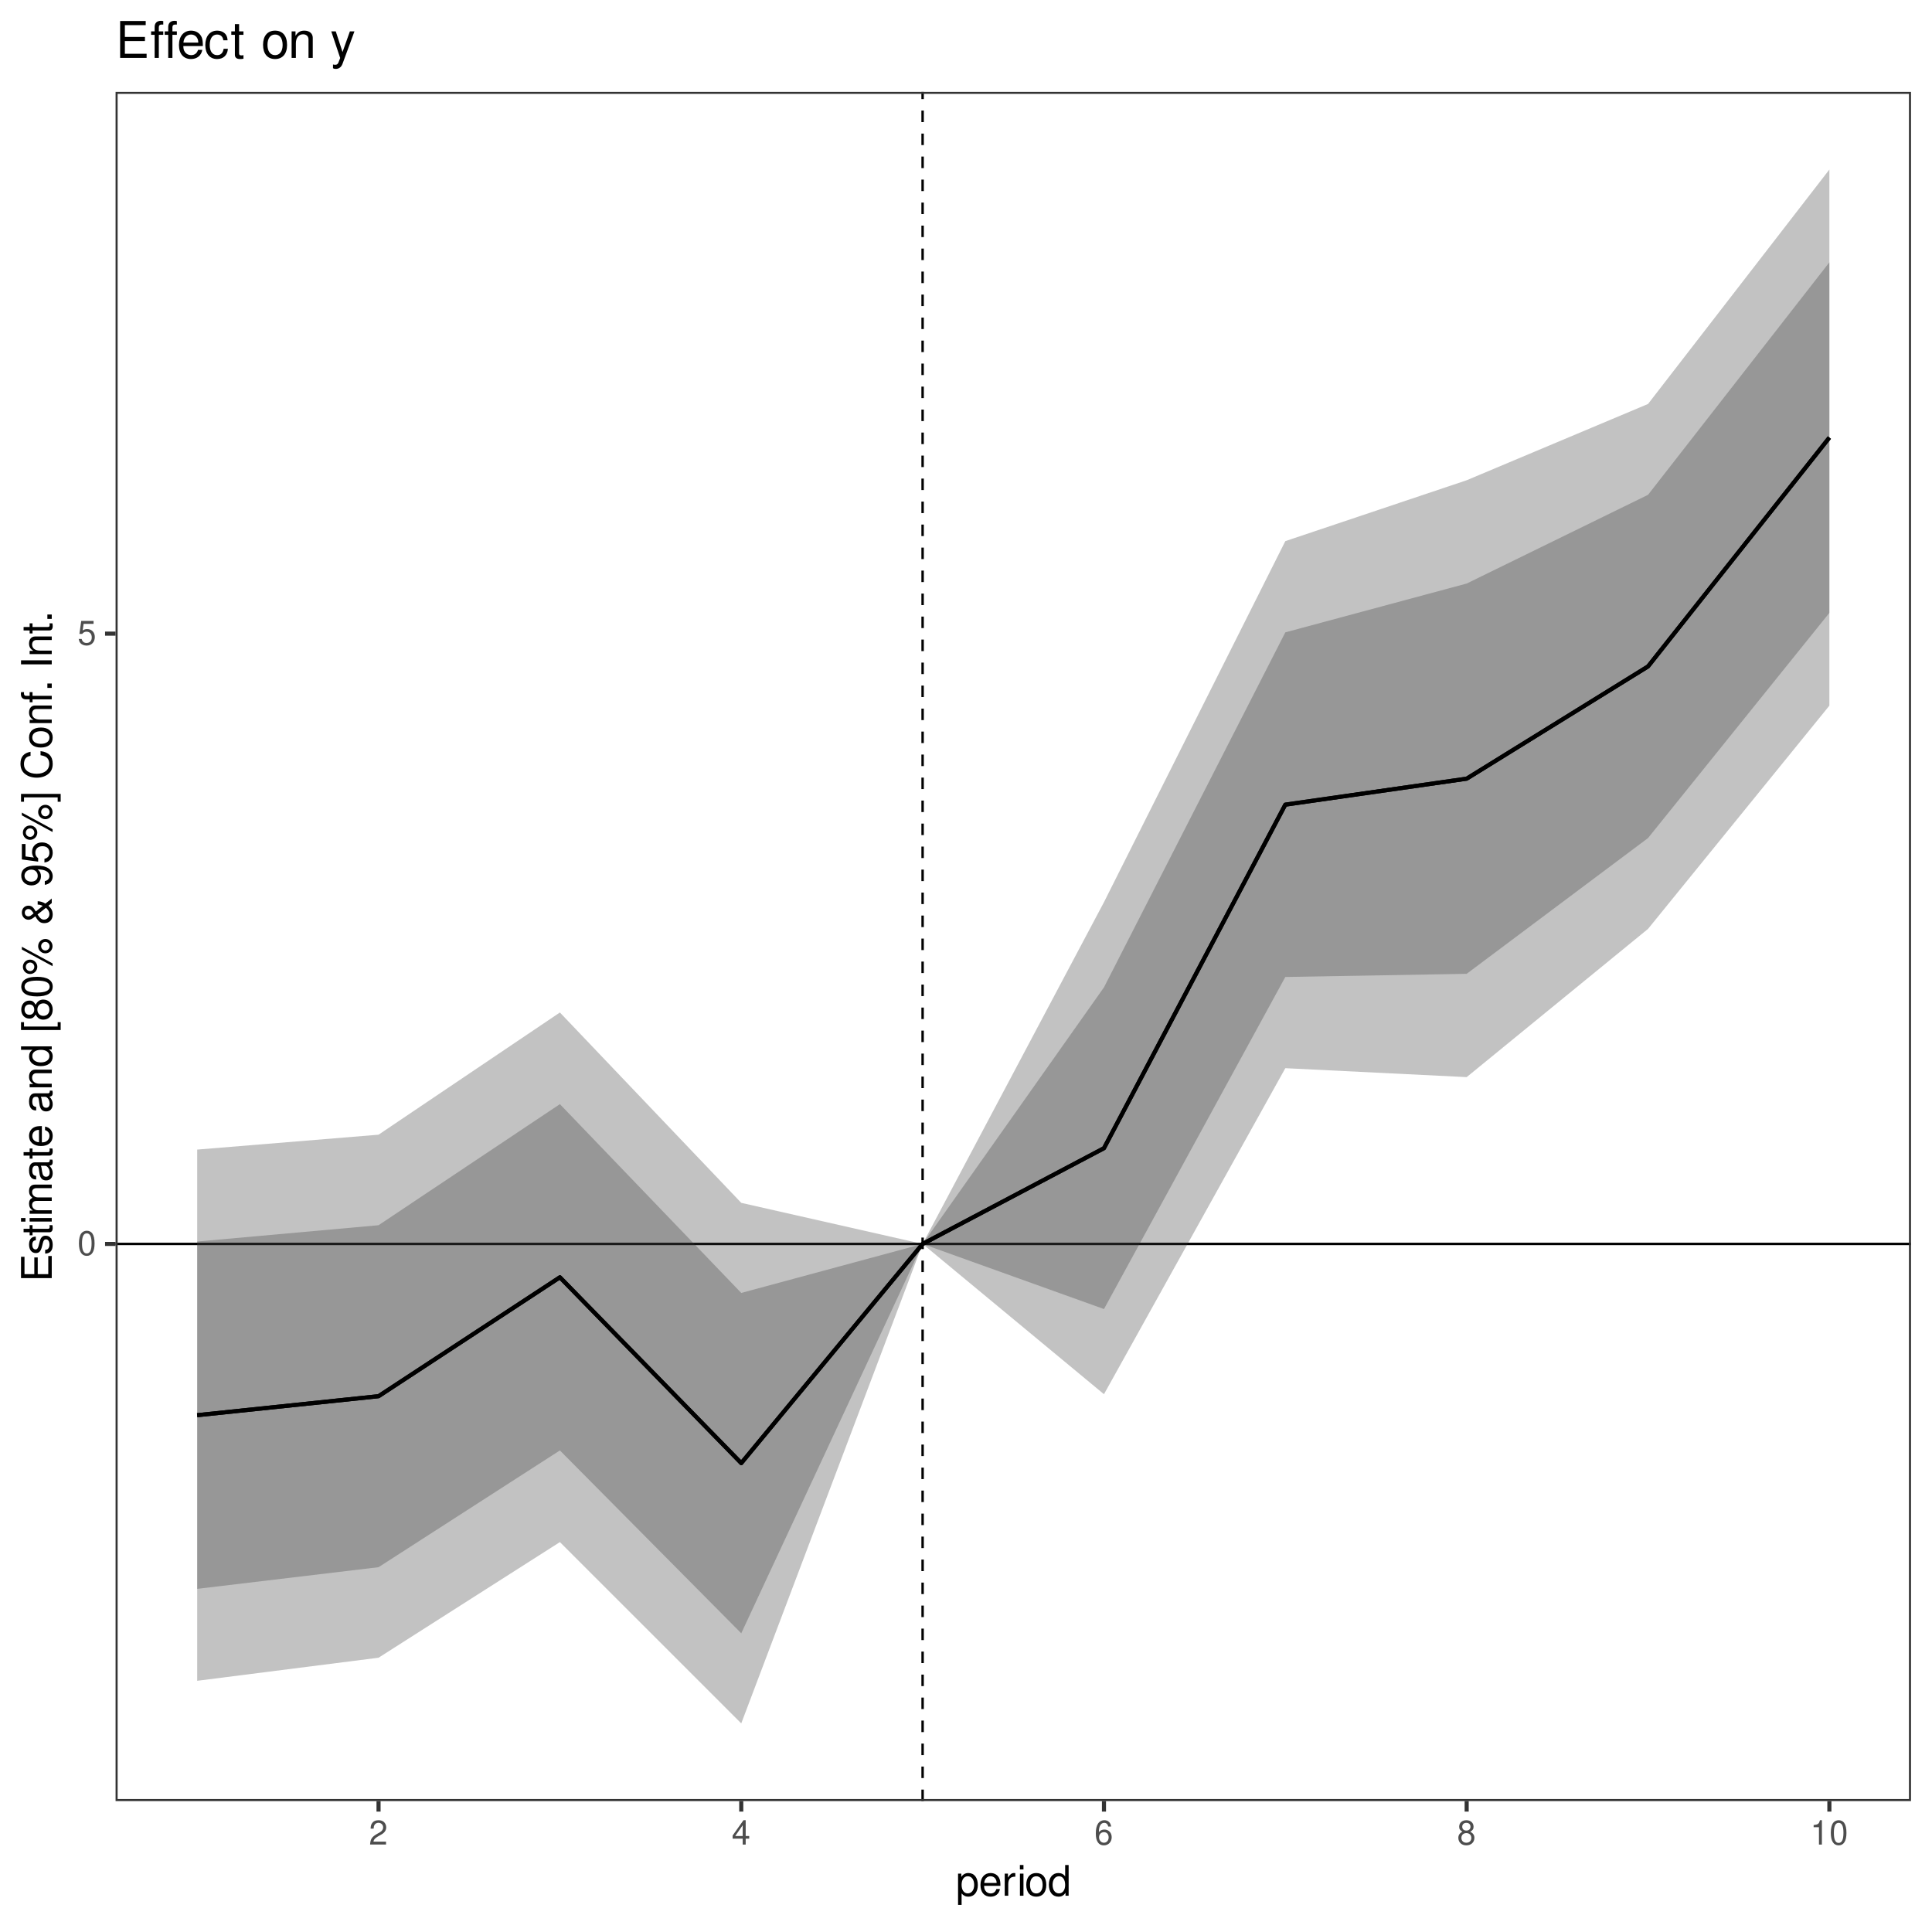
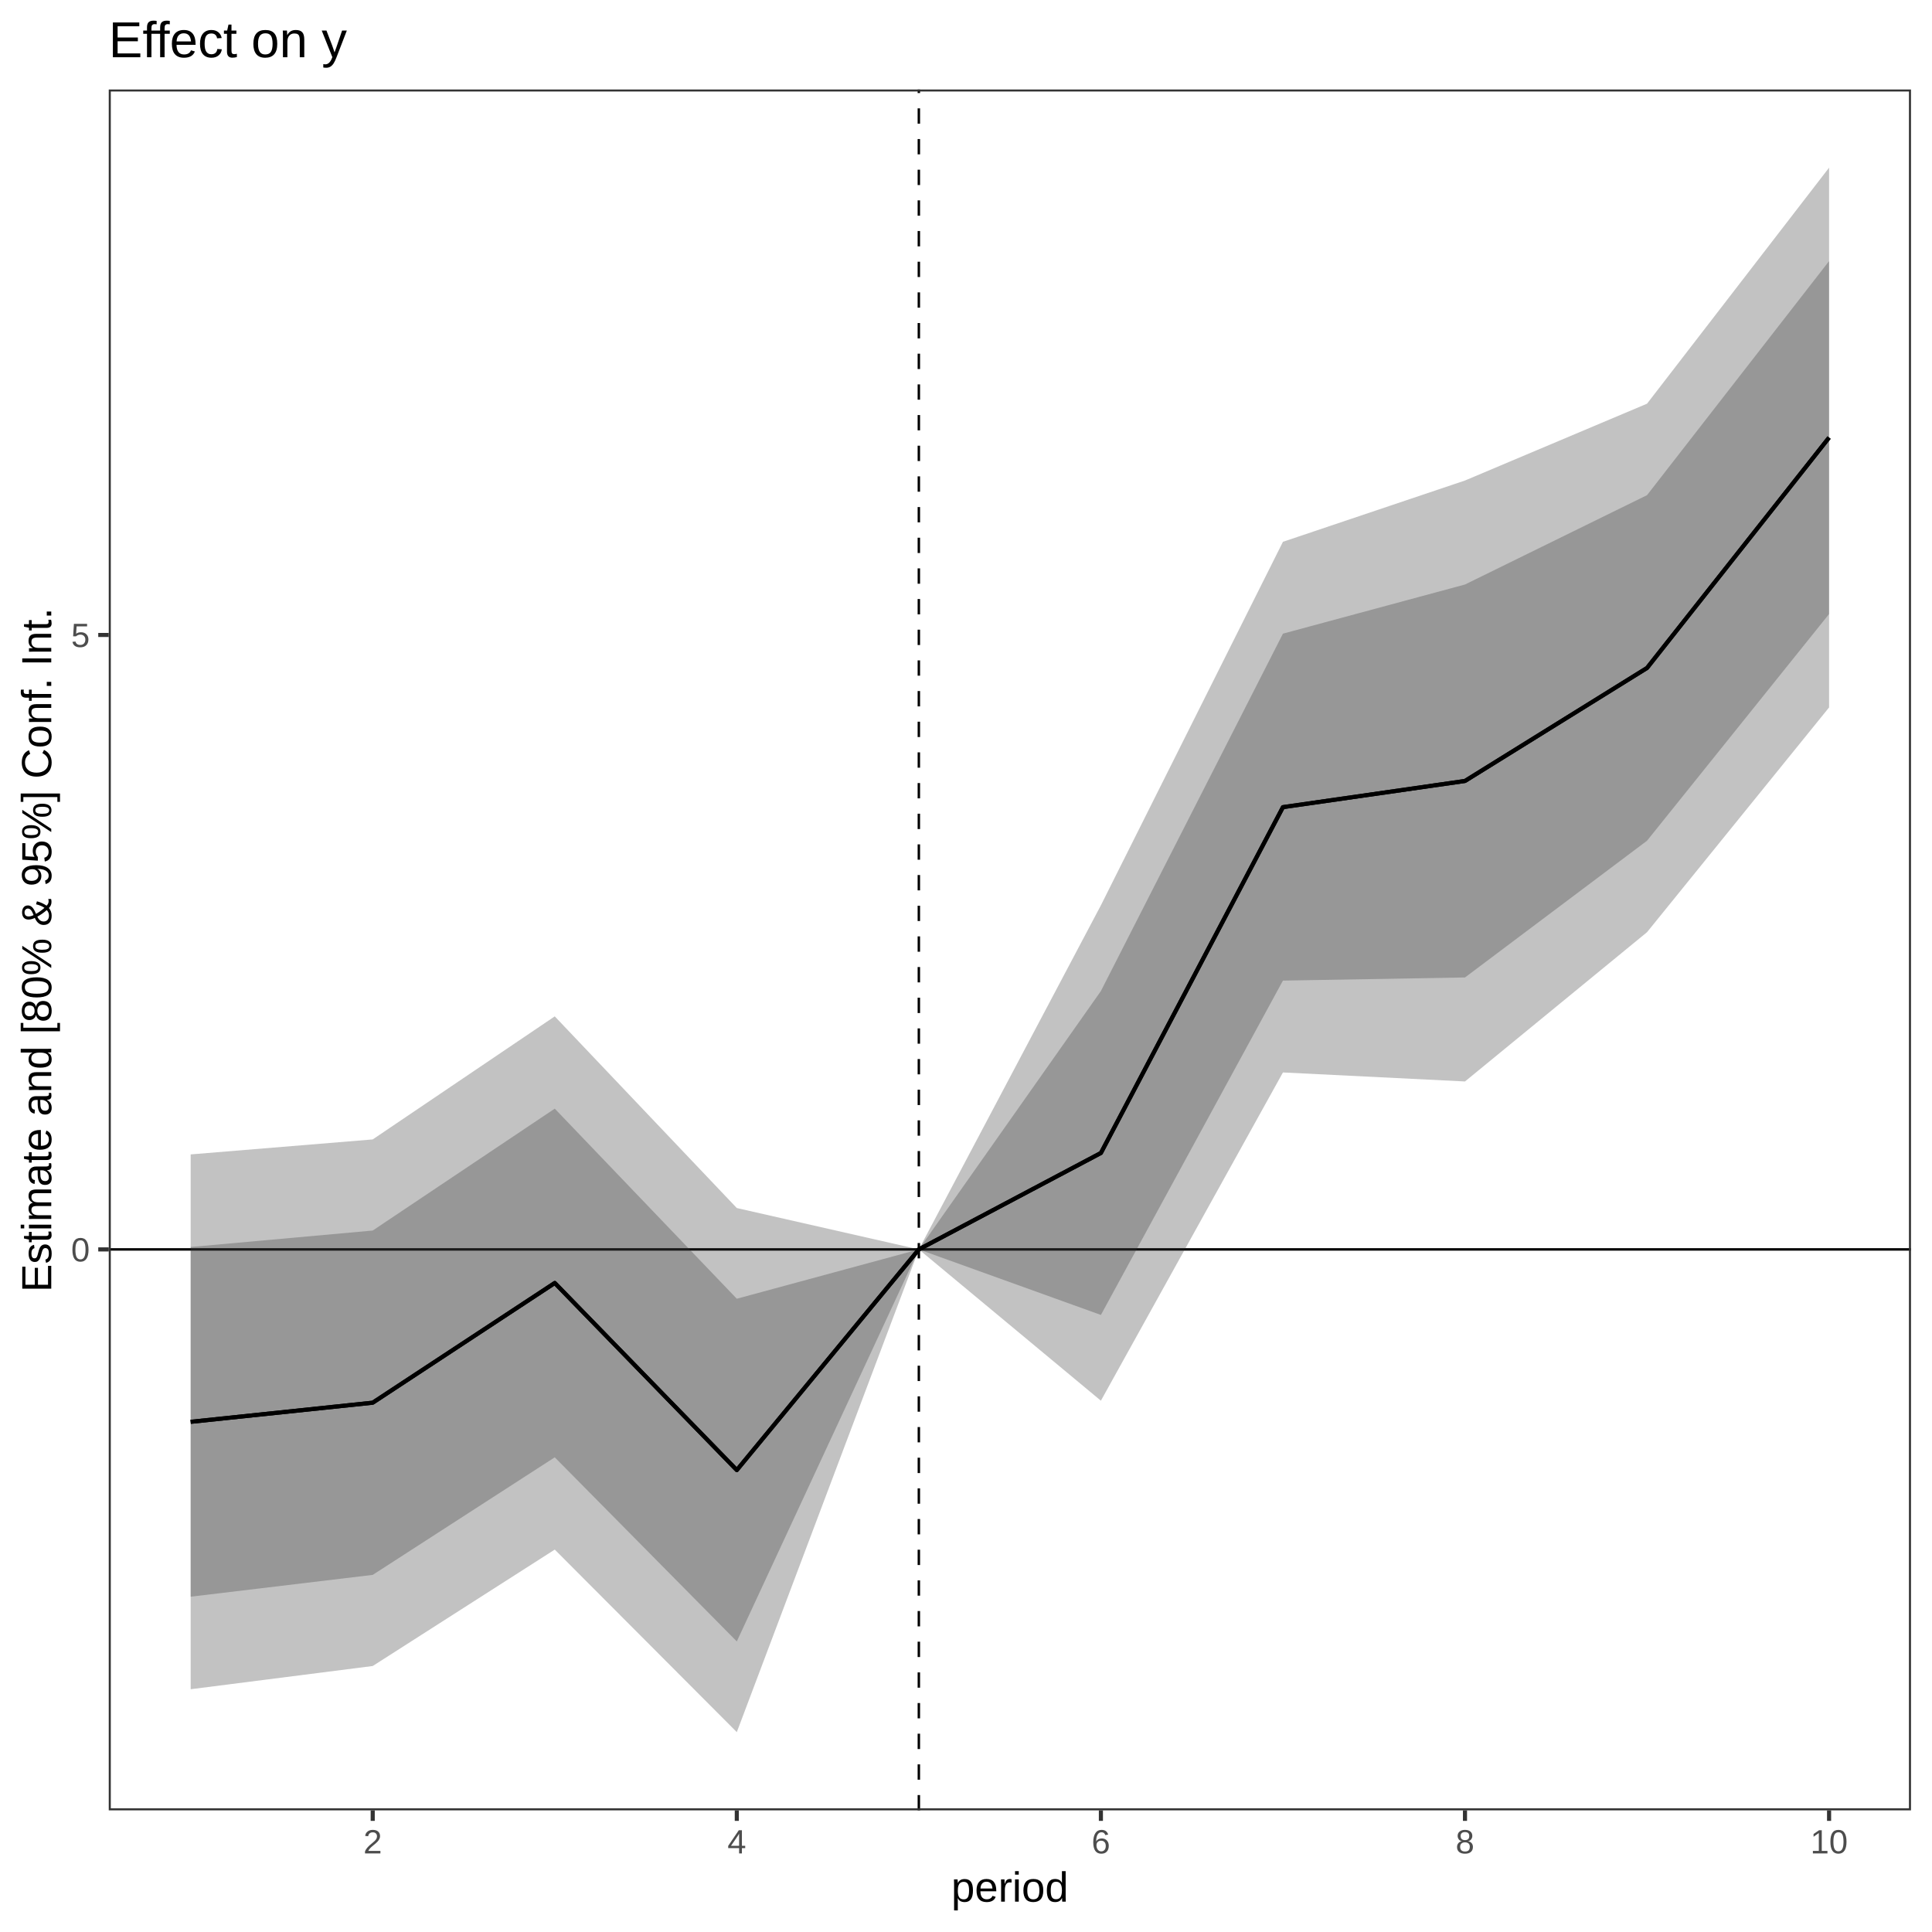
- <svg xmlns="http://www.w3.org/2000/svg" xmlns:xlink="http://www.w3.org/1999/xlink" width="504" height="504" viewBox="0 0 504 504">
+ <svg xmlns="http://www.w3.org/2000/svg" class="svglite" width="504.00pt" height="504.00pt" viewBox="0 0 504.00 504.00">
  <defs>
-     <g>
-       <g id="glyph-0-0">
- </g>
-       <g id="glyph-0-1">
-         <path d="M 2.422 -6.359 C 1.844 -6.359 1.312 -6.094 0.984 -5.672 C 0.578 -5.109 0.375 -4.25 0.375 -3.078 C 0.375 -0.938 1.078 0.203 2.422 0.203 C 3.734 0.203 4.453 -0.938 4.453 -3.031 C 4.453 -4.25 4.266 -5.078 3.859 -5.672 C 3.531 -6.109 3.016 -6.359 2.422 -6.359 Z M 2.422 -5.672 C 3.25 -5.672 3.672 -4.828 3.672 -3.094 C 3.672 -1.281 3.266 -0.438 2.406 -0.438 C 1.578 -0.438 1.172 -1.312 1.172 -3.062 C 1.172 -4.828 1.578 -5.672 2.422 -5.672 Z M 2.422 -5.672 " />
-       </g>
-       <g id="glyph-0-2">
-         <path d="M 4.188 -6.234 L 0.969 -6.234 L 0.5 -2.844 L 1.219 -2.844 C 1.578 -3.266 1.875 -3.422 2.359 -3.422 C 3.203 -3.422 3.719 -2.844 3.719 -1.922 C 3.719 -1.031 3.203 -0.484 2.359 -0.484 C 1.688 -0.484 1.266 -0.828 1.078 -1.531 L 0.312 -1.531 C 0.406 -1.016 0.5 -0.781 0.688 -0.547 C 1.031 -0.078 1.672 0.203 2.375 0.203 C 3.641 0.203 4.516 -0.719 4.516 -2.031 C 4.516 -3.266 3.688 -4.109 2.5 -4.109 C 2.062 -4.109 1.703 -4 1.344 -3.734 L 1.594 -5.469 L 4.188 -5.469 Z M 4.188 -6.234 " />
-       </g>
-       <g id="glyph-0-3">
-         <path d="M 4.453 -0.766 L 1.172 -0.766 C 1.25 -1.297 1.531 -1.625 2.297 -2.094 L 3.172 -2.594 C 4.047 -3.062 4.5 -3.719 4.5 -4.5 C 4.5 -5.031 4.281 -5.531 3.922 -5.875 C 3.547 -6.203 3.094 -6.359 2.5 -6.359 C 1.703 -6.359 1.125 -6.078 0.781 -5.531 C 0.547 -5.203 0.453 -4.797 0.438 -4.156 L 1.219 -4.156 C 1.234 -4.594 1.297 -4.844 1.406 -5.062 C 1.594 -5.438 2 -5.688 2.469 -5.688 C 3.172 -5.688 3.703 -5.172 3.703 -4.484 C 3.703 -3.969 3.406 -3.531 2.859 -3.219 L 2.047 -2.75 C 0.75 -2 0.375 -1.406 0.297 -0.016 L 4.453 -0.016 Z M 4.453 -0.766 " />
-       </g>
-       <g id="glyph-0-4">
-         <path d="M 2.875 -1.547 L 2.875 0 L 3.656 0 L 3.656 -1.547 L 4.578 -1.547 L 4.578 -2.234 L 3.656 -2.234 L 3.656 -6.359 L 3.078 -6.359 L 0.25 -2.359 L 0.25 -1.547 Z M 2.875 -2.234 L 0.922 -2.234 L 2.875 -5.047 Z M 2.875 -2.234 " />
-       </g>
-       <g id="glyph-0-5">
-         <path d="M 4.375 -4.703 C 4.234 -5.75 3.562 -6.359 2.609 -6.359 C 1.922 -6.359 1.312 -6.031 0.938 -5.453 C 0.547 -4.828 0.375 -4.062 0.375 -2.906 C 0.375 -1.828 0.531 -1.156 0.906 -0.594 C 1.234 -0.078 1.781 0.203 2.469 0.203 C 3.656 0.203 4.516 -0.688 4.516 -1.922 C 4.516 -3.094 3.719 -3.922 2.609 -3.922 C 1.984 -3.922 1.5 -3.688 1.172 -3.234 C 1.172 -4.797 1.672 -5.672 2.562 -5.672 C 3.109 -5.672 3.484 -5.328 3.609 -4.703 Z M 2.5 -3.234 C 3.25 -3.234 3.719 -2.703 3.719 -1.859 C 3.719 -1.062 3.188 -0.484 2.484 -0.484 C 1.766 -0.484 1.219 -1.094 1.219 -1.906 C 1.219 -2.688 1.734 -3.234 2.5 -3.234 Z M 2.5 -3.234 " />
-       </g>
-       <g id="glyph-0-6">
-         <path d="M 3.438 -3.359 C 4.094 -3.75 4.297 -4.062 4.297 -4.656 C 4.297 -5.672 3.531 -6.359 2.422 -6.359 C 1.312 -6.359 0.547 -5.672 0.547 -4.672 C 0.547 -4.062 0.75 -3.75 1.391 -3.359 C 0.672 -2.984 0.328 -2.469 0.328 -1.766 C 0.328 -0.609 1.172 0.203 2.422 0.203 C 3.656 0.203 4.516 -0.609 4.516 -1.766 C 4.516 -2.469 4.156 -2.984 3.438 -3.359 Z M 2.422 -5.672 C 3.078 -5.672 3.5 -5.281 3.5 -4.641 C 3.5 -4.047 3.062 -3.656 2.422 -3.656 C 1.766 -3.656 1.344 -4.047 1.344 -4.656 C 1.344 -5.281 1.766 -5.672 2.422 -5.672 Z M 2.422 -3 C 3.188 -3 3.719 -2.484 3.719 -1.75 C 3.719 -0.984 3.203 -0.484 2.406 -0.484 C 1.641 -0.484 1.125 -1 1.125 -1.734 C 1.125 -2.5 1.641 -3 2.422 -3 Z M 2.422 -3 " />
-       </g>
-       <g id="glyph-0-7">
-         <path d="M 2.281 -4.531 L 2.281 0 L 3.047 0 L 3.047 -6.359 L 2.547 -6.359 C 2.266 -5.391 2.094 -5.25 0.891 -5.094 L 0.891 -4.531 Z M 2.281 -4.531 " />
-       </g>
-       <g id="glyph-1-0">
- </g>
-       <g id="glyph-1-1">
-         <path d="M 0.594 2.391 L 1.516 2.391 L 1.516 -0.609 C 2 -0.016 2.547 0.25 3.281 0.25 C 4.781 0.25 5.75 -0.953 5.75 -2.781 C 5.75 -4.719 4.812 -5.922 3.281 -5.922 C 2.5 -5.922 1.875 -5.578 1.438 -4.891 L 1.438 -5.766 L 0.594 -5.766 Z M 3.125 -5.078 C 4.141 -5.078 4.797 -4.188 4.797 -2.812 C 4.797 -1.5 4.125 -0.609 3.125 -0.609 C 2.141 -0.609 1.516 -1.484 1.516 -2.844 C 1.516 -4.188 2.141 -5.078 3.125 -5.078 Z M 3.125 -5.078 " />
-       </g>
-       <g id="glyph-1-2">
-         <path d="M 5.641 -2.578 C 5.641 -3.453 5.578 -3.984 5.406 -4.406 C 5.031 -5.359 4.156 -5.922 3.078 -5.922 C 1.469 -5.922 0.438 -4.703 0.438 -2.812 C 0.438 -0.906 1.438 0.25 3.062 0.25 C 4.375 0.25 5.297 -0.5 5.516 -1.75 L 4.594 -1.75 C 4.344 -0.984 3.828 -0.594 3.094 -0.594 C 2.516 -0.594 2.016 -0.859 1.703 -1.344 C 1.484 -1.672 1.406 -2 1.391 -2.578 Z M 1.422 -3.328 C 1.5 -4.391 2.141 -5.078 3.062 -5.078 C 4 -5.078 4.656 -4.359 4.656 -3.328 Z M 1.422 -3.328 " />
-       </g>
-       <g id="glyph-1-3">
-         <path d="M 0.766 -5.766 L 0.766 0 L 1.688 0 L 1.688 -2.984 C 1.688 -4.375 2.266 -5 3.531 -4.969 L 3.531 -5.891 C 3.375 -5.922 3.281 -5.922 3.172 -5.922 C 2.578 -5.922 2.141 -5.578 1.609 -4.719 L 1.609 -5.766 Z M 0.766 -5.766 " />
-       </g>
-       <g id="glyph-1-4">
-         <path d="M 1.656 -5.766 L 0.734 -5.766 L 0.734 0 L 1.656 0 Z M 1.656 -8.016 L 0.719 -8.016 L 0.719 -6.859 L 1.656 -6.859 Z M 1.656 -8.016 " />
-       </g>
-       <g id="glyph-1-5">
-         <path d="M 2.984 -5.922 C 1.359 -5.922 0.391 -4.781 0.391 -2.844 C 0.391 -0.891 1.359 0.25 3 0.25 C 4.625 0.25 5.609 -0.906 5.609 -2.797 C 5.609 -4.797 4.656 -5.922 2.984 -5.922 Z M 3 -5.078 C 4.031 -5.078 4.656 -4.234 4.656 -2.812 C 4.656 -1.438 4.016 -0.594 3 -0.594 C 1.984 -0.594 1.359 -1.438 1.359 -2.844 C 1.359 -4.234 1.984 -5.078 3 -5.078 Z M 3 -5.078 " />
-       </g>
-       <g id="glyph-1-6">
-         <path d="M 5.438 -8.016 L 4.531 -8.016 L 4.531 -5.031 C 4.141 -5.625 3.531 -5.922 2.766 -5.922 C 1.266 -5.922 0.281 -4.734 0.281 -2.891 C 0.281 -0.953 1.234 0.25 2.797 0.25 C 3.594 0.25 4.141 -0.047 4.625 -0.766 L 4.625 0 L 5.438 0 Z M 2.922 -5.078 C 3.906 -5.078 4.531 -4.203 4.531 -2.812 C 4.531 -1.484 3.891 -0.609 2.922 -0.609 C 1.906 -0.609 1.25 -1.5 1.25 -2.844 C 1.25 -4.188 1.906 -5.078 2.922 -5.078 Z M 2.922 -5.078 " />
-       </g>
-       <g id="glyph-2-0">
- </g>
-       <g id="glyph-2-1">
-         <path d="M -3.656 -2.016 L -3.656 -6.375 L -4.547 -6.375 L -4.547 -2.016 L -7.109 -2.016 L -7.109 -6.547 L -8.016 -6.547 L -8.016 -0.984 L 0 -0.984 L 0 -6.75 L -0.906 -6.75 L -0.906 -2.016 Z M -3.656 -2.016 " />
-       </g>
-       <g id="glyph-2-2">
-         <path d="M -4.156 -4.812 C -5.297 -4.812 -5.922 -4.062 -5.922 -2.734 C -5.922 -1.391 -5.234 -0.516 -4.172 -0.516 C -3.266 -0.516 -2.844 -0.984 -2.516 -2.344 L -2.297 -3.203 C -2.141 -3.844 -1.906 -4.094 -1.5 -4.094 C -0.953 -4.094 -0.594 -3.547 -0.594 -2.75 C -0.594 -2.25 -0.734 -1.844 -0.984 -1.609 C -1.141 -1.469 -1.312 -1.391 -1.719 -1.344 L -1.719 -0.375 C -0.391 -0.422 0.25 -1.172 0.25 -2.672 C 0.25 -4.125 -0.469 -5.047 -1.578 -5.047 C -2.438 -5.047 -2.906 -4.562 -3.172 -3.422 L -3.391 -2.547 C -3.562 -1.797 -3.812 -1.469 -4.219 -1.469 C -4.75 -1.469 -5.078 -1.953 -5.078 -2.688 C -5.078 -3.438 -4.766 -3.828 -4.156 -3.844 Z M -4.156 -4.812 " />
-       </g>
-       <g id="glyph-2-3">
-         <path d="M -5.766 -2.797 L -5.766 -1.844 L -7.344 -1.844 L -7.344 -0.938 L -5.766 -0.938 L -5.766 -0.156 L -5.016 -0.156 L -5.016 -0.938 L -0.656 -0.938 C -0.062 -0.938 0.25 -1.328 0.25 -2.047 C 0.25 -2.281 0.234 -2.484 0.172 -2.797 L -0.594 -2.797 C -0.562 -2.656 -0.547 -2.547 -0.547 -2.359 C -0.547 -1.953 -0.656 -1.844 -1.062 -1.844 L -5.016 -1.844 L -5.016 -2.797 Z M -5.766 -2.797 " />
-       </g>
-       <g id="glyph-2-4">
-         <path d="M -5.766 -1.656 L -5.766 -0.734 L 0 -0.734 L 0 -1.656 Z M -8.016 -1.656 L -8.016 -0.719 L -6.859 -0.719 L -6.859 -1.656 Z M -8.016 -1.656 " />
-       </g>
-       <g id="glyph-2-5">
-         <path d="M -5.766 -0.766 L 0 -0.766 L 0 -1.688 L -3.625 -1.688 C -4.453 -1.688 -5.125 -2.297 -5.125 -3.047 C -5.125 -3.734 -4.703 -4.109 -3.969 -4.109 L 0 -4.109 L 0 -5.031 L -3.625 -5.031 C -4.453 -5.031 -5.125 -5.641 -5.125 -6.391 C -5.125 -7.062 -4.703 -7.453 -3.969 -7.453 L 0 -7.453 L 0 -8.375 L -4.328 -8.375 C -5.359 -8.375 -5.922 -7.781 -5.922 -6.703 C -5.922 -5.938 -5.703 -5.484 -5.047 -4.938 C -5.672 -4.594 -5.922 -4.141 -5.922 -3.391 C -5.922 -2.625 -5.641 -2.094 -4.953 -1.609 L -5.766 -1.609 Z M -5.766 -0.766 " />
-       </g>
-       <g id="glyph-2-6">
-         <path d="M -0.531 -5.891 C -0.516 -5.781 -0.516 -5.734 -0.516 -5.688 C -0.516 -5.375 -0.688 -5.188 -0.969 -5.188 L -4.359 -5.188 C -5.375 -5.188 -5.922 -4.438 -5.922 -3.031 C -5.922 -2.172 -5.688 -1.5 -5.266 -1.109 C -4.969 -0.844 -4.625 -0.734 -4.062 -0.719 L -4.062 -1.641 C -4.766 -1.719 -5.078 -2.141 -5.078 -2.984 C -5.078 -3.828 -4.781 -4.281 -4.219 -4.281 L -3.984 -4.281 C -3.594 -4.266 -3.438 -4.062 -3.344 -3.328 C -3.172 -2.031 -3.141 -1.828 -2.984 -1.469 C -2.703 -0.797 -2.203 -0.469 -1.453 -0.469 C -0.406 -0.469 0.25 -1.188 0.25 -2.359 C 0.25 -3.078 0 -3.656 -0.594 -4.312 C 0 -4.375 0.25 -4.656 0.25 -5.266 C 0.25 -5.453 0.234 -5.578 0.156 -5.891 Z M -1.812 -4.281 C -1.5 -4.281 -1.312 -4.188 -1.062 -3.922 C -0.719 -3.547 -0.547 -3.094 -0.547 -2.547 C -0.547 -1.844 -0.891 -1.422 -1.469 -1.422 C -2.078 -1.422 -2.391 -1.812 -2.531 -2.812 C -2.656 -3.781 -2.703 -3.969 -2.844 -4.281 Z M -1.812 -4.281 " />
-       </g>
-       <g id="glyph-2-7">
-         <path d="M -2.578 -5.641 C -3.453 -5.641 -3.984 -5.578 -4.406 -5.406 C -5.359 -5.031 -5.922 -4.156 -5.922 -3.078 C -5.922 -1.469 -4.703 -0.438 -2.812 -0.438 C -0.906 -0.438 0.25 -1.438 0.25 -3.062 C 0.25 -4.375 -0.5 -5.297 -1.75 -5.516 L -1.75 -4.594 C -0.984 -4.344 -0.594 -3.828 -0.594 -3.094 C -0.594 -2.516 -0.859 -2.016 -1.344 -1.703 C -1.672 -1.484 -2 -1.406 -2.578 -1.391 Z M -3.328 -1.422 C -4.391 -1.5 -5.078 -2.141 -5.078 -3.062 C -5.078 -4 -4.359 -4.656 -3.328 -4.656 Z M -3.328 -1.422 " />
-       </g>
-       <g id="glyph-2-8">
- </g>
-       <g id="glyph-2-9">
-         <path d="M -5.766 -0.766 L 0 -0.766 L 0 -1.688 L -3.172 -1.688 C -4.359 -1.688 -5.125 -2.312 -5.125 -3.25 C -5.125 -3.984 -4.688 -4.438 -4 -4.438 L 0 -4.438 L 0 -5.359 L -4.359 -5.359 C -5.312 -5.359 -5.922 -4.641 -5.922 -3.531 C -5.922 -2.672 -5.594 -2.125 -4.797 -1.609 L -5.766 -1.609 Z M -5.766 -0.766 " />
-       </g>
-       <g id="glyph-2-10">
-         <path d="M -8.016 -5.438 L -8.016 -4.531 L -5.031 -4.531 C -5.625 -4.141 -5.922 -3.531 -5.922 -2.766 C -5.922 -1.266 -4.734 -0.281 -2.891 -0.281 C -0.953 -0.281 0.25 -1.234 0.25 -2.797 C 0.25 -3.594 -0.047 -4.141 -0.766 -4.625 L 0 -4.625 L 0 -5.438 Z M -5.078 -2.922 C -5.078 -3.906 -4.203 -4.531 -2.812 -4.531 C -1.484 -4.531 -0.609 -3.891 -0.609 -2.922 C -0.609 -1.906 -1.5 -1.25 -2.844 -1.25 C -4.188 -1.25 -5.078 -1.906 -5.078 -2.922 Z M -5.078 -2.922 " />
-       </g>
-       <g id="glyph-2-11">
-         <path d="M -8.016 -2.75 L -8.016 -0.703 L 2.328 -0.703 L 2.328 -2.75 L 1.547 -2.75 L 1.547 -1.609 L -7.234 -1.609 L -7.234 -2.75 Z M -8.016 -2.75 " />
-       </g>
-       <g id="glyph-2-12">
-         <path d="M -4.188 -4.297 C -4.688 -5.109 -5.078 -5.375 -5.828 -5.375 C -7.078 -5.375 -7.953 -4.406 -7.953 -3.031 C -7.953 -1.656 -7.078 -0.688 -5.844 -0.688 C -5.078 -0.688 -4.703 -0.938 -4.188 -1.734 C -3.734 -0.844 -3.094 -0.406 -2.219 -0.406 C -0.766 -0.406 0.25 -1.469 0.25 -3.031 C 0.25 -4.562 -0.766 -5.641 -2.219 -5.641 C -3.094 -5.641 -3.734 -5.203 -4.188 -4.297 Z M -7.094 -3.031 C -7.094 -3.844 -6.594 -4.375 -5.812 -4.375 C -5.062 -4.375 -4.562 -3.844 -4.562 -3.031 C -4.562 -2.203 -5.062 -1.672 -5.828 -1.672 C -6.594 -1.672 -7.094 -2.203 -7.094 -3.031 Z M -3.75 -3.031 C -3.75 -4 -3.109 -4.656 -2.188 -4.656 C -1.234 -4.656 -0.609 -4 -0.609 -3 C -0.609 -2.062 -1.25 -1.391 -2.172 -1.391 C -3.125 -1.391 -3.75 -2.047 -3.75 -3.031 Z M -3.75 -3.031 " />
-       </g>
-       <g id="glyph-2-13">
-         <path d="M -7.953 -3.031 C -7.953 -2.297 -7.625 -1.641 -7.078 -1.234 C -6.375 -0.719 -5.328 -0.469 -3.844 -0.469 C -1.172 -0.469 0.25 -1.359 0.25 -3.031 C 0.25 -4.672 -1.172 -5.578 -3.781 -5.578 C -5.328 -5.578 -6.359 -5.328 -7.078 -4.812 C -7.641 -4.406 -7.953 -3.766 -7.953 -3.031 Z M -7.094 -3.031 C -7.094 -4.062 -6.031 -4.594 -3.875 -4.594 C -1.609 -4.594 -0.547 -4.078 -0.547 -3 C -0.547 -1.984 -1.656 -1.469 -3.844 -1.469 C -6.031 -1.469 -7.094 -1.984 -7.094 -3.031 Z M -7.094 -3.031 " />
-       </g>
-       <g id="glyph-2-14">
-         <path d="M -7.531 -2.188 C -7.531 -1.156 -6.688 -0.312 -5.656 -0.312 C -4.625 -0.312 -3.766 -1.156 -3.766 -2.203 C -3.766 -3.219 -4.625 -4.062 -5.625 -4.062 C -6.703 -4.062 -7.531 -3.25 -7.531 -2.188 Z M -6.766 -2.188 C -6.766 -2.812 -6.266 -3.312 -5.641 -3.312 C -5.031 -3.312 -4.547 -2.812 -4.547 -2.203 C -4.547 -1.578 -5.031 -1.078 -5.656 -1.078 C -6.266 -1.078 -6.766 -1.578 -6.766 -2.188 Z M -7.797 -6.703 L 0.219 -2.359 L 0.219 -3.078 L -7.797 -7.422 Z M -3.547 -7.562 C -3.547 -6.531 -2.703 -5.703 -1.672 -5.703 C -0.625 -5.703 0.203 -6.531 0.203 -7.578 C 0.203 -8.609 -0.625 -9.453 -1.656 -9.453 C -2.703 -9.453 -3.547 -8.625 -3.547 -7.562 Z M -2.766 -7.562 C -2.766 -8.188 -2.281 -8.688 -1.656 -8.688 C -1.062 -8.688 -0.562 -8.188 -0.562 -7.578 C -0.562 -6.953 -1.062 -6.453 -1.672 -6.453 C -2.281 -6.453 -2.766 -6.953 -2.766 -7.562 Z M -2.766 -7.562 " />
-       </g>
-       <g id="glyph-2-15">
-         <path d="M -3.672 -5.422 C -3.281 -5.438 -2.75 -5.297 -2.359 -5.078 L -4.156 -3.625 C -4.812 -4.766 -5.281 -5.141 -6.078 -5.141 C -7.078 -5.141 -7.797 -4.391 -7.797 -3.344 C -7.797 -2.281 -7.047 -1.469 -6.078 -1.469 C -5.562 -1.469 -5.141 -1.656 -4.281 -2.359 C -3.484 -0.984 -2.953 -0.578 -1.938 -0.578 C -0.609 -0.578 0.25 -1.469 0.25 -2.828 C 0.25 -3.375 0.125 -3.891 -0.125 -4.281 C -0.281 -4.516 -0.438 -4.703 -0.859 -5.125 L 0 -5.812 L 0 -7 L -1.656 -5.672 C -2.281 -6.078 -3.016 -6.297 -3.672 -6.297 Z M -4.734 -3.141 C -5.516 -2.469 -5.688 -2.359 -6.078 -2.359 C -6.656 -2.359 -7.031 -2.734 -7.031 -3.312 C -7.031 -3.859 -6.641 -4.266 -6.094 -4.266 C -5.609 -4.266 -5.266 -3.969 -4.734 -3.141 Z M -1.5 -4.594 C -0.859 -3.984 -0.609 -3.516 -0.609 -2.938 C -0.609 -2.141 -1.234 -1.5 -2.016 -1.5 C -2.625 -1.5 -3.062 -1.844 -3.703 -2.844 Z M -1.5 -4.594 " />
-       </g>
-       <g id="glyph-2-16">
-         <path d="M -1.812 -0.578 C -0.516 -0.766 0.25 -1.609 0.25 -2.797 C 0.25 -3.656 -0.172 -4.438 -0.875 -4.891 C -1.656 -5.375 -2.625 -5.594 -4.062 -5.594 C -5.406 -5.594 -6.266 -5.406 -6.969 -4.938 C -7.609 -4.516 -7.953 -3.828 -7.953 -2.969 C -7.953 -1.484 -6.844 -0.422 -5.297 -0.422 C -3.844 -0.422 -2.812 -1.406 -2.812 -2.812 C -2.812 -3.547 -3.062 -4.109 -3.672 -4.594 C -1.688 -4.594 -0.609 -3.969 -0.609 -2.859 C -0.609 -2.172 -1.047 -1.703 -1.812 -1.547 Z M -7.109 -2.953 C -7.109 -3.859 -6.344 -4.547 -5.328 -4.547 C -4.344 -4.547 -3.656 -3.891 -3.656 -2.922 C -3.656 -1.984 -4.328 -1.406 -5.375 -1.406 C -6.375 -1.406 -7.109 -2.062 -7.109 -2.953 Z M -7.109 -2.953 " />
-       </g>
-       <g id="glyph-2-17">
-         <path d="M -7.797 -5.234 L -7.797 -1.203 L -3.547 -0.625 L -3.547 -1.516 C -4.094 -1.969 -4.281 -2.344 -4.281 -2.953 C -4.281 -4 -3.562 -4.656 -2.406 -4.656 C -1.281 -4.656 -0.609 -4 -0.609 -2.953 C -0.609 -2.094 -1.031 -1.578 -1.906 -1.359 L -1.906 -0.391 C -1.281 -0.516 -0.969 -0.625 -0.688 -0.859 C -0.094 -1.297 0.25 -2.094 0.25 -2.969 C 0.25 -4.547 -0.891 -5.641 -2.547 -5.641 C -4.078 -5.641 -5.141 -4.625 -5.141 -3.125 C -5.141 -2.578 -5 -2.141 -4.656 -1.688 L -6.844 -1.984 L -6.844 -5.234 Z M -7.797 -5.234 " />
-       </g>
-       <g id="glyph-2-18">
-         <path d="M 2.328 -0.25 L 2.328 -2.297 L -8.016 -2.297 L -8.016 -0.25 L -7.234 -0.25 L -7.234 -1.391 L 1.547 -1.391 L 1.547 -0.25 Z M 2.328 -0.25 " />
-       </g>
-       <g id="glyph-2-19">
-         <path d="M -5.531 -7.281 C -7.297 -6.969 -8.156 -5.953 -8.156 -4.188 C -8.156 -3.109 -7.812 -2.25 -7.156 -1.656 C -6.359 -0.922 -5.219 -0.531 -3.922 -0.531 C -2.594 -0.531 -1.469 -0.938 -0.688 -1.688 C -0.047 -2.312 0.25 -3.109 0.25 -4.141 C 0.25 -6.109 -0.797 -7.203 -2.922 -7.453 L -2.922 -6.391 C -2.375 -6.297 -2 -6.188 -1.688 -6.031 C -1.016 -5.703 -0.656 -5.016 -0.656 -4.156 C -0.656 -2.562 -1.922 -1.547 -3.922 -1.547 C -5.984 -1.547 -7.25 -2.516 -7.25 -4.062 C -7.25 -4.719 -7.062 -5.328 -6.75 -5.656 C -6.469 -5.953 -6.141 -6.109 -5.531 -6.234 Z M -5.531 -7.281 " />
-       </g>
-       <g id="glyph-2-20">
-         <path d="M -5.922 -2.984 C -5.922 -1.359 -4.781 -0.391 -2.844 -0.391 C -0.891 -0.391 0.25 -1.359 0.25 -3 C 0.25 -4.625 -0.906 -5.609 -2.797 -5.609 C -4.797 -5.609 -5.922 -4.656 -5.922 -2.984 Z M -5.078 -3 C -5.078 -4.031 -4.234 -4.656 -2.812 -4.656 C -1.438 -4.656 -0.594 -4.016 -0.594 -3 C -0.594 -1.984 -1.438 -1.359 -2.844 -1.359 C -4.234 -1.359 -5.078 -1.984 -5.078 -3 Z M -5.078 -3 " />
-       </g>
-       <g id="glyph-2-21">
-         <path d="M -5.766 -2.844 L -5.766 -1.875 L -6.672 -1.875 C -7.047 -1.875 -7.25 -2.094 -7.25 -2.516 C -7.25 -2.594 -7.25 -2.625 -7.234 -2.844 L -8 -2.844 C -8.047 -2.625 -8.047 -2.516 -8.047 -2.328 C -8.047 -1.469 -7.562 -0.969 -6.75 -0.969 L -5.766 -0.969 L -5.766 -0.203 L -5.016 -0.203 L -5.016 -0.969 L 0 -0.969 L 0 -1.875 L -5.016 -1.875 L -5.016 -2.844 Z M -5.766 -2.844 " />
-       </g>
-       <g id="glyph-2-22">
-         <path d="M -1.141 -2.094 L -1.141 -0.953 L 0 -0.953 L 0 -2.094 Z M -1.141 -2.094 " />
-       </g>
-       <g id="glyph-2-23">
-         <path d="M -8.016 -2.141 L -8.016 -1.094 L 0 -1.094 L 0 -2.141 Z M -8.016 -2.141 " />
-       </g>
-       <g id="glyph-3-0">
- </g>
-       <g id="glyph-3-1">
-         <path d="M 2.422 -4.391 L 7.656 -4.391 L 7.656 -5.469 L 2.422 -5.469 L 2.422 -8.547 L 7.859 -8.547 L 7.859 -9.625 L 1.188 -9.625 L 1.188 0 L 8.094 0 L 8.094 -1.078 L 2.422 -1.078 Z M 2.422 -4.391 " />
-       </g>
-       <g id="glyph-3-2">
-         <path d="M 3.438 -6.922 L 2.281 -6.922 L 2.281 -8 C 2.281 -8.469 2.531 -8.703 3.047 -8.703 C 3.141 -8.703 3.188 -8.703 3.438 -8.688 L 3.438 -9.594 C 3.188 -9.656 3.031 -9.672 2.812 -9.672 C 1.797 -9.672 1.188 -9.078 1.188 -8.094 L 1.188 -6.922 L 0.266 -6.922 L 0.266 -6.016 L 1.188 -6.016 L 1.188 0 L 2.281 0 L 2.281 -6.016 L 3.438 -6.016 Z M 6.984 -6.922 L 5.828 -6.922 L 5.828 -8 C 5.828 -8.469 6.094 -8.703 6.609 -8.703 C 6.688 -8.703 6.734 -8.703 6.984 -8.688 L 6.984 -9.594 C 6.734 -9.656 6.594 -9.672 6.359 -9.672 C 5.344 -9.672 4.734 -9.078 4.734 -8.094 L 4.734 -6.922 L 3.812 -6.922 L 3.812 -6.016 L 4.734 -6.016 L 4.734 0 L 5.828 0 L 5.828 -6.016 L 6.984 -6.016 Z M 6.984 -6.922 " />
-       </g>
-       <g id="glyph-3-3">
-         <path d="M 6.766 -3.094 C 6.766 -4.141 6.688 -4.781 6.5 -5.297 C 6.047 -6.438 4.984 -7.109 3.703 -7.109 C 1.766 -7.109 0.531 -5.656 0.531 -3.359 C 0.531 -1.078 1.719 0.297 3.672 0.297 C 5.25 0.297 6.344 -0.594 6.625 -2.094 L 5.516 -2.094 C 5.219 -1.188 4.594 -0.719 3.703 -0.719 C 3.016 -0.719 2.422 -1.031 2.047 -1.609 C 1.781 -2 1.688 -2.406 1.672 -3.094 Z M 1.703 -3.984 C 1.797 -5.266 2.578 -6.094 3.688 -6.094 C 4.812 -6.094 5.578 -5.234 5.578 -3.984 Z M 1.703 -3.984 " />
-       </g>
-       <g id="glyph-3-4">
-         <path d="M 6.219 -4.594 C 6.172 -5.266 6.016 -5.703 5.75 -6.094 C 5.281 -6.734 4.453 -7.109 3.484 -7.109 C 1.609 -7.109 0.406 -5.641 0.406 -3.344 C 0.406 -1.109 1.594 0.297 3.469 0.297 C 5.125 0.297 6.172 -0.688 6.297 -2.375 L 5.188 -2.375 C 5 -1.266 4.438 -0.719 3.5 -0.719 C 2.281 -0.719 1.562 -1.703 1.562 -3.344 C 1.562 -5.062 2.266 -6.094 3.469 -6.094 C 4.391 -6.094 4.984 -5.562 5.109 -4.594 Z M 6.219 -4.594 " />
-       </g>
-       <g id="glyph-3-5">
-         <path d="M 3.359 -6.922 L 2.219 -6.922 L 2.219 -8.812 L 1.125 -8.812 L 1.125 -6.922 L 0.188 -6.922 L 0.188 -6.016 L 1.125 -6.016 L 1.125 -0.797 C 1.125 -0.078 1.594 0.297 2.453 0.297 C 2.75 0.297 2.984 0.281 3.359 0.219 L 3.359 -0.719 C 3.188 -0.672 3.047 -0.656 2.828 -0.656 C 2.344 -0.656 2.219 -0.797 2.219 -1.281 L 2.219 -6.016 L 3.359 -6.016 Z M 3.359 -6.922 " />
-       </g>
-       <g id="glyph-3-6">
- </g>
-       <g id="glyph-3-7">
-         <path d="M 3.594 -7.109 C 1.641 -7.109 0.469 -5.734 0.469 -3.406 C 0.469 -1.062 1.641 0.297 3.609 0.297 C 5.562 0.297 6.734 -1.078 6.734 -3.359 C 6.734 -5.75 5.594 -7.109 3.594 -7.109 Z M 3.609 -6.094 C 4.844 -6.094 5.578 -5.078 5.578 -3.359 C 5.578 -1.734 4.812 -0.719 3.609 -0.719 C 2.375 -0.719 1.625 -1.734 1.625 -3.406 C 1.625 -5.078 2.375 -6.094 3.609 -6.094 Z M 3.609 -6.094 " />
-       </g>
-       <g id="glyph-3-8">
-         <path d="M 0.922 -6.922 L 0.922 0 L 2.031 0 L 2.031 -3.812 C 2.031 -5.234 2.766 -6.156 3.906 -6.156 C 4.781 -6.156 5.328 -5.625 5.328 -4.797 L 5.328 0 L 6.438 0 L 6.438 -5.234 C 6.438 -6.375 5.578 -7.109 4.234 -7.109 C 3.203 -7.109 2.547 -6.719 1.938 -5.75 L 1.938 -6.922 Z M 0.922 -6.922 " />
-       </g>
-       <g id="glyph-3-9">
-         <path d="M 5.125 -6.922 L 3.203 -1.531 L 1.438 -6.922 L 0.266 -6.922 L 2.594 0.031 L 2.172 1.125 C 2 1.609 1.75 1.797 1.297 1.797 C 1.109 1.797 0.953 1.766 0.719 1.719 L 0.719 2.703 C 0.938 2.828 1.156 2.875 1.453 2.875 C 1.812 2.875 2.188 2.766 2.484 2.547 C 2.828 2.297 3.031 2 3.234 1.453 L 6.312 -6.922 Z M 5.125 -6.922 " />
-       </g>
-     </g>
-     <clipPath id="clip-0">
-       <path clip-rule="nonzero" d="M 30.152 23.957 L 498.523 23.957 L 498.523 469.848 L 30.152 469.848 Z M 30.152 23.957 " />
-     </clipPath>
-     <clipPath id="clip-1">
-       <path clip-rule="nonzero" d="M 240 23.957 L 241 23.957 L 241 469.848 L 240 469.848 Z M 240 23.957 " />
-     </clipPath>
-     <clipPath id="clip-2">
-       <path clip-rule="nonzero" d="M 30.152 324 L 498.523 324 L 498.523 325 L 30.152 325 Z M 30.152 324 " />
-     </clipPath>
-     <clipPath id="clip-3">
-       <path clip-rule="nonzero" d="M 30.152 23.957 L 498.523 23.957 L 498.523 469.848 L 30.152 469.848 Z M 30.152 23.957 " />
+     <style type="text/css">
+     .svglite line, .svglite polyline, .svglite polygon, .svglite path, .svglite rect, .svglite circle {
+       fill: none;
+       stroke: #000000;
+       stroke-linecap: round;
+       stroke-linejoin: round;
+       stroke-miterlimit: 10.00;
+     }
+     .svglite text {
+       white-space: pre;
+     }
+   </style>
+   </defs>
+   <rect width="100%" height="100%" style="stroke: none; fill: #FFFFFF;" />
+   <defs>
+     <clipPath id="cpMC4wMHw1MDQuMDB8MC4wMHw1MDQuMDA=">
+       <rect x="0.00" y="0.00" width="504.00" height="504.00" />
    </clipPath>
  </defs>
-   <rect x="-50.4" y="-50.4" width="604.8" height="604.8" fill="rgb(100%, 100%, 100%)" fill-opacity="1" />
-   <rect x="-50.4" y="-50.4" width="604.8" height="604.8" fill="rgb(100%, 100%, 100%)" fill-opacity="1" />
-   <path fill="none" stroke-width="1.067" stroke-linecap="round" stroke-linejoin="round" stroke="rgb(100%, 100%, 100%)" stroke-opacity="1" stroke-miterlimit="10" d="M 0 504 L 504 504 L 504 0 L 0 0 Z M 0 504 " />
-   <g clip-path="url(#clip-0)">
-     <path fill-rule="nonzero" fill="rgb(100%, 100%, 100%)" fill-opacity="1" d="M 30.152 469.848 L 498.523 469.848 L 498.523 23.957 L 30.152 23.957 Z M 30.152 469.848 " />
+   <g clip-path="url(#cpMC4wMHw1MDQuMDB8MC4wMHw1MDQuMDA=)">
+     <rect x="0.00" y="-0" width="504.00" height="504.00" style="stroke-width: 1.07; stroke: #FFFFFF; fill: #FFFFFF;" />
  </g>
-   <g clip-path="url(#clip-1)">
-     <path fill="none" stroke-width="0.64" stroke-linecap="butt" stroke-linejoin="round" stroke="rgb(0%, 0%, 0%)" stroke-opacity="1" stroke-dasharray="3 3" stroke-miterlimit="10" d="M 240.68 469.848 L 240.68 23.957 " />
+   <defs>
+     <clipPath id="cpMjguMzd8NDk4LjUyfDIzLjM0fDQ3Mi4yNw==">
+       <rect x="28.37" y="23.34" width="470.15" height="448.93" />
+     </clipPath>
+   </defs>
+   <g clip-path="url(#cpMjguMzd8NDk4LjUyfDIzLjM0fDQ3Mi4yNw==)">
+     <rect x="28.37" y="23.34" width="470.15" height="448.93" style="stroke-width: 1.07; stroke: none; fill: #FFFFFF;" />
+     <line x1="239.70" y1="472.27" x2="239.70" y2="23.34" style="stroke-width: 0.64; stroke-dasharray: 4.00,4.00; stroke-linecap: butt;" />
+     <line x1="28.37" y1="325.93" x2="498.52" y2="325.93" style="stroke-width: 0.64; stroke-linecap: butt;" />
+     <polygon points="49.74,325.30 97.23,321.01 144.72,289.21 192.21,338.80 239.70,325.93 287.19,258.53 334.68,165.30 382.17,152.48 429.66,129.17 477.15,68.11 477.15,160.18 429.66,219.32 382.17,254.99 334.68,255.81 287.19,343.03 239.70,325.93 192.21,428.20 144.72,380.17 97.23,410.84 49.74,416.53 " style="stroke-width: 0.00; stroke: none; stroke-linecap: butt; fill: #333333; fill-opacity: 0.30;" />
+     <polyline points="49.74,325.30 97.23,321.01 144.72,289.21 192.21,338.80 239.70,325.93 287.19,258.53 334.68,165.30 382.17,152.48 429.66,129.17 477.15,68.11 " style="stroke-width: 1.07; stroke: none; stroke-linecap: butt;" />
+     <polyline points="477.15,160.18 429.66,219.32 382.17,254.99 334.68,255.81 287.19,343.03 239.70,325.93 192.21,428.20 144.72,380.17 97.23,410.84 49.74,416.53 " style="stroke-width: 1.07; stroke: none; stroke-linecap: butt;" />
+     <polygon points="49.74,301.15 97.23,297.24 144.72,265.14 192.21,315.14 239.70,325.93 287.19,236.17 334.68,141.34 382.17,125.35 429.66,105.31 477.15,43.74 477.15,184.55 429.66,243.18 382.17,282.12 334.68,279.77 287.19,365.40 239.70,325.93 192.21,451.86 144.72,404.24 97.23,434.61 49.74,440.67 " style="stroke-width: 0.00; stroke: none; stroke-linecap: butt; fill: #333333; fill-opacity: 0.30;" />
+     <polyline points="49.74,301.15 97.23,297.24 144.72,265.14 192.21,315.14 239.70,325.93 287.19,236.17 334.68,141.34 382.17,125.35 429.66,105.31 477.15,43.74 " style="stroke-width: 1.07; stroke: none; stroke-linecap: butt;" />
+     <polyline points="477.15,184.55 429.66,243.18 382.17,282.12 334.68,279.77 287.19,365.40 239.70,325.93 192.21,451.86 144.72,404.24 97.23,434.61 49.74,440.67 " style="stroke-width: 1.07; stroke: none; stroke-linecap: butt;" />
+     <polyline points="49.74,370.91 97.23,365.92 144.72,334.69 192.21,383.50 239.70,325.93 287.19,300.78 334.68,210.56 382.17,203.73 429.66,174.25 477.15,114.15 " style="stroke-width: 1.07; stroke-linecap: butt;" />
+     <polyline points="49.74,370.91 97.23,365.92 144.72,334.69 192.21,383.50 239.70,325.93 287.19,300.78 334.68,210.56 382.17,203.73 429.66,174.25 477.15,114.15 " style="stroke-width: 1.07; stroke-linecap: butt;" />
+     <rect x="28.37" y="23.34" width="470.15" height="448.93" style="stroke-width: 1.07; stroke: #333333;" />
  </g>
-   <g clip-path="url(#clip-2)">
-     <path fill="none" stroke-width="0.64" stroke-linecap="butt" stroke-linejoin="round" stroke="rgb(0%, 0%, 0%)" stroke-opacity="1" stroke-miterlimit="10" d="M 30.152 324.504 L 498.52 324.504 " />
-   </g>
-   <path fill-rule="nonzero" fill="rgb(20%, 20%, 20%)" fill-opacity="0.298" d="M 51.441 323.875 L 98.75 319.621 L 146.059 288.035 L 193.371 337.289 L 240.68 324.504 L 287.992 257.562 L 335.301 164.961 L 382.609 152.227 L 429.922 129.082 L 477.23 68.43 L 477.23 159.879 L 429.922 218.621 L 382.609 254.039 L 335.301 254.863 L 287.992 341.492 L 240.68 324.504 L 193.371 426.078 L 146.059 378.375 L 98.75 408.836 L 51.441 414.484 Z M 51.441 323.875 " />
-   <path fill-rule="nonzero" fill="rgb(20%, 20%, 20%)" fill-opacity="0.298" d="M 51.441 299.891 L 98.75 296.008 L 146.059 264.125 L 193.371 313.785 L 240.68 324.504 L 287.992 235.348 L 335.301 141.164 L 382.609 125.281 L 429.922 105.383 L 477.23 44.227 L 477.23 184.082 L 429.922 242.32 L 382.609 280.988 L 335.301 278.656 L 287.992 363.707 L 240.68 324.504 L 193.371 449.582 L 146.059 402.285 L 98.75 432.449 L 51.441 438.469 Z M 51.441 299.891 " />
-   <path fill="none" stroke-width="1.067" stroke-linecap="butt" stroke-linejoin="round" stroke="rgb(0%, 0%, 0%)" stroke-opacity="1" stroke-miterlimit="10" d="M 51.441 369.18 L 98.75 364.227 L 146.059 333.203 L 193.371 381.684 L 240.68 324.504 L 287.992 299.527 L 335.301 209.91 L 382.609 203.133 L 429.922 173.852 L 477.23 114.152 " />
-   <path fill="none" stroke-width="1.067" stroke-linecap="butt" stroke-linejoin="round" stroke="rgb(0%, 0%, 0%)" stroke-opacity="1" stroke-miterlimit="10" d="M 51.441 369.18 L 98.75 364.227 L 146.059 333.203 L 193.371 381.684 L 240.68 324.504 L 287.992 299.527 L 335.301 209.91 L 382.609 203.133 L 429.922 173.852 L 477.23 114.152 " />
-   <g clip-path="url(#clip-3)">
-     <path fill="none" stroke-width="1.067" stroke-linecap="round" stroke-linejoin="round" stroke="rgb(20%, 20%, 20%)" stroke-opacity="1" stroke-miterlimit="10" d="M 30.152 469.848 L 498.523 469.848 L 498.523 23.957 L 30.152 23.957 Z M 30.152 469.848 " />
-   </g>
-   <g fill="rgb(30.196%, 30.196%, 30.196%)" fill-opacity="1">
-     <use xlink:href="#glyph-0-1" x="20.219" y="327.419" />
-   </g>
-   <g fill="rgb(30.196%, 30.196%, 30.196%)" fill-opacity="1">
-     <use xlink:href="#glyph-0-2" x="20.219" y="168.212" />
-   </g>
-   <path fill="none" stroke-width="1.067" stroke-linecap="butt" stroke-linejoin="round" stroke="rgb(20%, 20%, 20%)" stroke-opacity="1" stroke-miterlimit="10" d="M 27.41 324.504 L 30.152 324.504 " />
-   <path fill="none" stroke-width="1.067" stroke-linecap="butt" stroke-linejoin="round" stroke="rgb(20%, 20%, 20%)" stroke-opacity="1" stroke-miterlimit="10" d="M 27.41 165.297 L 30.152 165.297 " />
-   <path fill="none" stroke-width="1.067" stroke-linecap="butt" stroke-linejoin="round" stroke="rgb(20%, 20%, 20%)" stroke-opacity="1" stroke-miterlimit="10" d="M 98.75 472.59 L 98.75 469.848 " />
-   <path fill="none" stroke-width="1.067" stroke-linecap="butt" stroke-linejoin="round" stroke="rgb(20%, 20%, 20%)" stroke-opacity="1" stroke-miterlimit="10" d="M 193.371 472.59 L 193.371 469.848 " />
-   <path fill="none" stroke-width="1.067" stroke-linecap="butt" stroke-linejoin="round" stroke="rgb(20%, 20%, 20%)" stroke-opacity="1" stroke-miterlimit="10" d="M 287.992 472.59 L 287.992 469.848 " />
-   <path fill="none" stroke-width="1.067" stroke-linecap="butt" stroke-linejoin="round" stroke="rgb(20%, 20%, 20%)" stroke-opacity="1" stroke-miterlimit="10" d="M 382.609 472.59 L 382.609 469.848 " />
-   <path fill="none" stroke-width="1.067" stroke-linecap="butt" stroke-linejoin="round" stroke="rgb(20%, 20%, 20%)" stroke-opacity="1" stroke-miterlimit="10" d="M 477.23 472.59 L 477.23 469.848 " />
-   <g fill="rgb(30.196%, 30.196%, 30.196%)" fill-opacity="1">
-     <use xlink:href="#glyph-0-3" x="96.25" y="481.196" />
-   </g>
-   <g fill="rgb(30.196%, 30.196%, 30.196%)" fill-opacity="1">
-     <use xlink:href="#glyph-0-4" x="190.871" y="481.196" />
-   </g>
-   <g fill="rgb(30.196%, 30.196%, 30.196%)" fill-opacity="1">
-     <use xlink:href="#glyph-0-5" x="285.492" y="481.196" />
-   </g>
-   <g fill="rgb(30.196%, 30.196%, 30.196%)" fill-opacity="1">
-     <use xlink:href="#glyph-0-6" x="380.109" y="481.196" />
-   </g>
-   <g fill="rgb(30.196%, 30.196%, 30.196%)" fill-opacity="1">
-     <use xlink:href="#glyph-0-7" x="472.23" y="481.196" />
-     <use xlink:href="#glyph-0-1" x="477.23" y="481.196" />
-   </g>
-   <g fill="rgb(0%, 0%, 0%)" fill-opacity="1">
-     <use xlink:href="#glyph-1-1" x="249.336" y="494.538" />
-     <use xlink:href="#glyph-1-2" x="255.336" y="494.538" />
-     <use xlink:href="#glyph-1-3" x="261.336" y="494.538" />
-     <use xlink:href="#glyph-1-4" x="265.336" y="494.538" />
-     <use xlink:href="#glyph-1-5" x="267.336" y="494.538" />
-     <use xlink:href="#glyph-1-6" x="273.336" y="494.538" />
-   </g>
-   <g fill="rgb(0%, 0%, 0%)" fill-opacity="1">
-     <use xlink:href="#glyph-2-1" x="13.499" y="334.402" />
-     <use xlink:href="#glyph-2-2" x="13.499" y="327.402" />
-     <use xlink:href="#glyph-2-3" x="13.499" y="322.402" />
-     <use xlink:href="#glyph-2-4" x="13.499" y="319.402" />
-     <use xlink:href="#glyph-2-5" x="13.499" y="317.402" />
-     <use xlink:href="#glyph-2-6" x="13.499" y="308.402" />
-     <use xlink:href="#glyph-2-3" x="13.499" y="302.402" />
-     <use xlink:href="#glyph-2-7" x="13.499" y="299.402" />
-     <use xlink:href="#glyph-2-8" x="13.499" y="293.402" />
-     <use xlink:href="#glyph-2-6" x="13.499" y="290.402" />
-     <use xlink:href="#glyph-2-9" x="13.499" y="284.402" />
-     <use xlink:href="#glyph-2-10" x="13.499" y="278.402" />
-     <use xlink:href="#glyph-2-8" x="13.499" y="272.402" />
-     <use xlink:href="#glyph-2-11" x="13.499" y="269.402" />
-     <use xlink:href="#glyph-2-12" x="13.499" y="266.402" />
-     <use xlink:href="#glyph-2-13" x="13.499" y="260.402" />
-     <use xlink:href="#glyph-2-14" x="13.499" y="254.402" />
-     <use xlink:href="#glyph-2-8" x="13.499" y="244.402" />
-     <use xlink:href="#glyph-2-15" x="13.499" y="241.402" />
-     <use xlink:href="#glyph-2-8" x="13.499" y="234.402" />
-     <use xlink:href="#glyph-2-16" x="13.499" y="231.402" />
-     <use xlink:href="#glyph-2-17" x="13.499" y="225.402" />
-     <use xlink:href="#glyph-2-14" x="13.499" y="219.402" />
-     <use xlink:href="#glyph-2-18" x="13.499" y="209.402" />
-     <use xlink:href="#glyph-2-8" x="13.499" y="206.402" />
-     <use xlink:href="#glyph-2-19" x="13.499" y="203.402" />
-     <use xlink:href="#glyph-2-20" x="13.499" y="195.402" />
-     <use xlink:href="#glyph-2-9" x="13.499" y="189.402" />
-     <use xlink:href="#glyph-2-21" x="13.499" y="183.402" />
-     <use xlink:href="#glyph-2-22" x="13.499" y="180.402" />
-     <use xlink:href="#glyph-2-8" x="13.499" y="177.402" />
-     <use xlink:href="#glyph-2-23" x="13.499" y="174.402" />
-     <use xlink:href="#glyph-2-9" x="13.499" y="171.402" />
-     <use xlink:href="#glyph-2-3" x="13.499" y="165.402" />
-     <use xlink:href="#glyph-2-22" x="13.499" y="162.402" />
-   </g>
-   <g fill="rgb(0%, 0%, 0%)" fill-opacity="1">
-     <use xlink:href="#glyph-3-1" x="30.152" y="15.103" />
-     <use xlink:href="#glyph-3-2" x="39.152" y="15.103" />
-     <use xlink:href="#glyph-3-3" x="46.152" y="15.103" />
-     <use xlink:href="#glyph-3-4" x="53.152" y="15.103" />
-     <use xlink:href="#glyph-3-5" x="60.152" y="15.103" />
-     <use xlink:href="#glyph-3-6" x="64.152" y="15.103" />
-     <use xlink:href="#glyph-3-7" x="68.152" y="15.103" />
-     <use xlink:href="#glyph-3-8" x="75.152" y="15.103" />
-     <use xlink:href="#glyph-3-6" x="82.152" y="15.103" />
-     <use xlink:href="#glyph-3-9" x="86.152" y="15.103" />
+   <g clip-path="url(#cpMC4wMHw1MDQuMDB8MC4wMHw1MDQuMDA=)">
+     <text x="23.44" y="329.08" text-anchor="end" style="font-size: 8.80px;fill: #4D4D4D; font-family: &quot;Arial&quot;;" textLength="4.90px" lengthAdjust="spacingAndGlyphs">0</text>
+     <text x="23.44" y="168.79" text-anchor="end" style="font-size: 8.80px;fill: #4D4D4D; font-family: &quot;Arial&quot;;" textLength="4.90px" lengthAdjust="spacingAndGlyphs">5</text>
+     <polyline points="25.63,325.93 28.37,325.93 " style="stroke-width: 1.07; stroke: #333333; stroke-linecap: butt;" />
+     <polyline points="25.63,165.64 28.37,165.64 " style="stroke-width: 1.07; stroke: #333333; stroke-linecap: butt;" />
+     <polyline points="97.23,475.01 97.23,472.27 " style="stroke-width: 1.07; stroke: #333333; stroke-linecap: butt;" />
+     <polyline points="192.21,475.01 192.21,472.27 " style="stroke-width: 1.07; stroke: #333333; stroke-linecap: butt;" />
+     <polyline points="287.19,475.01 287.19,472.27 " style="stroke-width: 1.07; stroke: #333333; stroke-linecap: butt;" />
+     <polyline points="382.17,475.01 382.17,472.27 " style="stroke-width: 1.07; stroke: #333333; stroke-linecap: butt;" />
+     <polyline points="477.15,475.01 477.15,472.27 " style="stroke-width: 1.07; stroke: #333333; stroke-linecap: butt;" />
+     <text x="97.23" y="483.50" text-anchor="middle" style="font-size: 8.80px;fill: #4D4D4D; font-family: &quot;Arial&quot;;" textLength="4.90px" lengthAdjust="spacingAndGlyphs">2</text>
+     <text x="192.21" y="483.50" text-anchor="middle" style="font-size: 8.80px;fill: #4D4D4D; font-family: &quot;Arial&quot;;" textLength="4.90px" lengthAdjust="spacingAndGlyphs">4</text>
+     <text x="287.19" y="483.50" text-anchor="middle" style="font-size: 8.80px;fill: #4D4D4D; font-family: &quot;Arial&quot;;" textLength="4.90px" lengthAdjust="spacingAndGlyphs">6</text>
+     <text x="382.17" y="483.50" text-anchor="middle" style="font-size: 8.80px;fill: #4D4D4D; font-family: &quot;Arial&quot;;" textLength="4.90px" lengthAdjust="spacingAndGlyphs">8</text>
+     <text x="477.15" y="483.50" text-anchor="middle" style="font-size: 8.80px;fill: #4D4D4D; font-family: &quot;Arial&quot;;" textLength="9.79px" lengthAdjust="spacingAndGlyphs">10</text>
+     <text x="263.45" y="496.09" text-anchor="middle" style="font-size: 11.00px; font-family: &quot;Arial&quot;;" textLength="30.59px" lengthAdjust="spacingAndGlyphs">period</text>
+     <text transform="translate(13.37,247.80) rotate(-90)" text-anchor="middle" style="font-size: 11.00px; font-family: &quot;Arial&quot;;" textLength="178.51px" lengthAdjust="spacingAndGlyphs">Estimate and [80% &amp; 95%] Conf. Int.</text>
+     <text x="28.37" y="14.94" style="font-size: 13.20px; font-family: &quot;Arial&quot;;" textLength="62.32px" lengthAdjust="spacingAndGlyphs">Effect on y</text>
  </g>
</svg>
